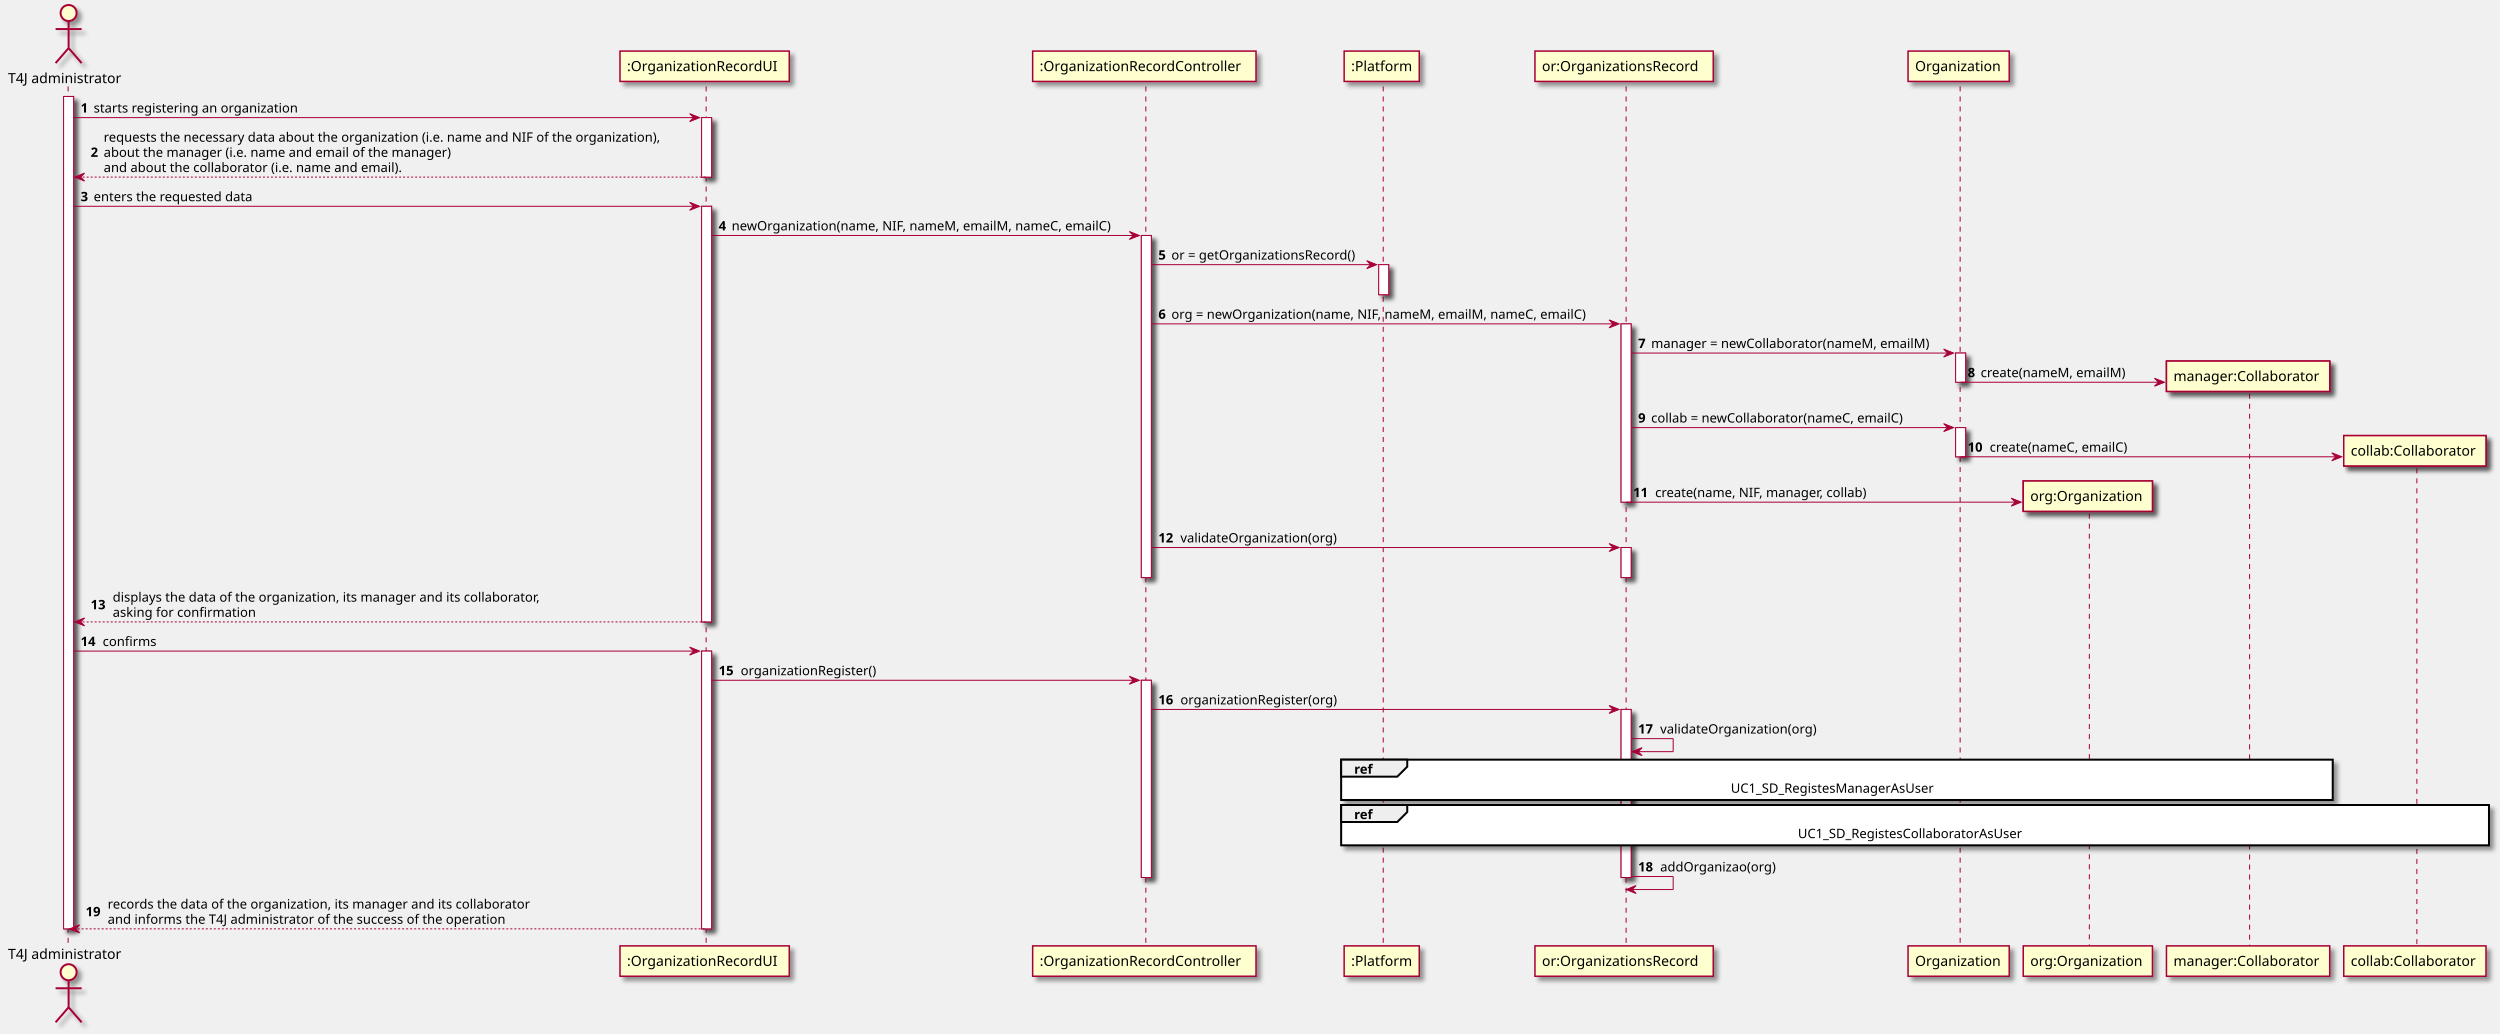
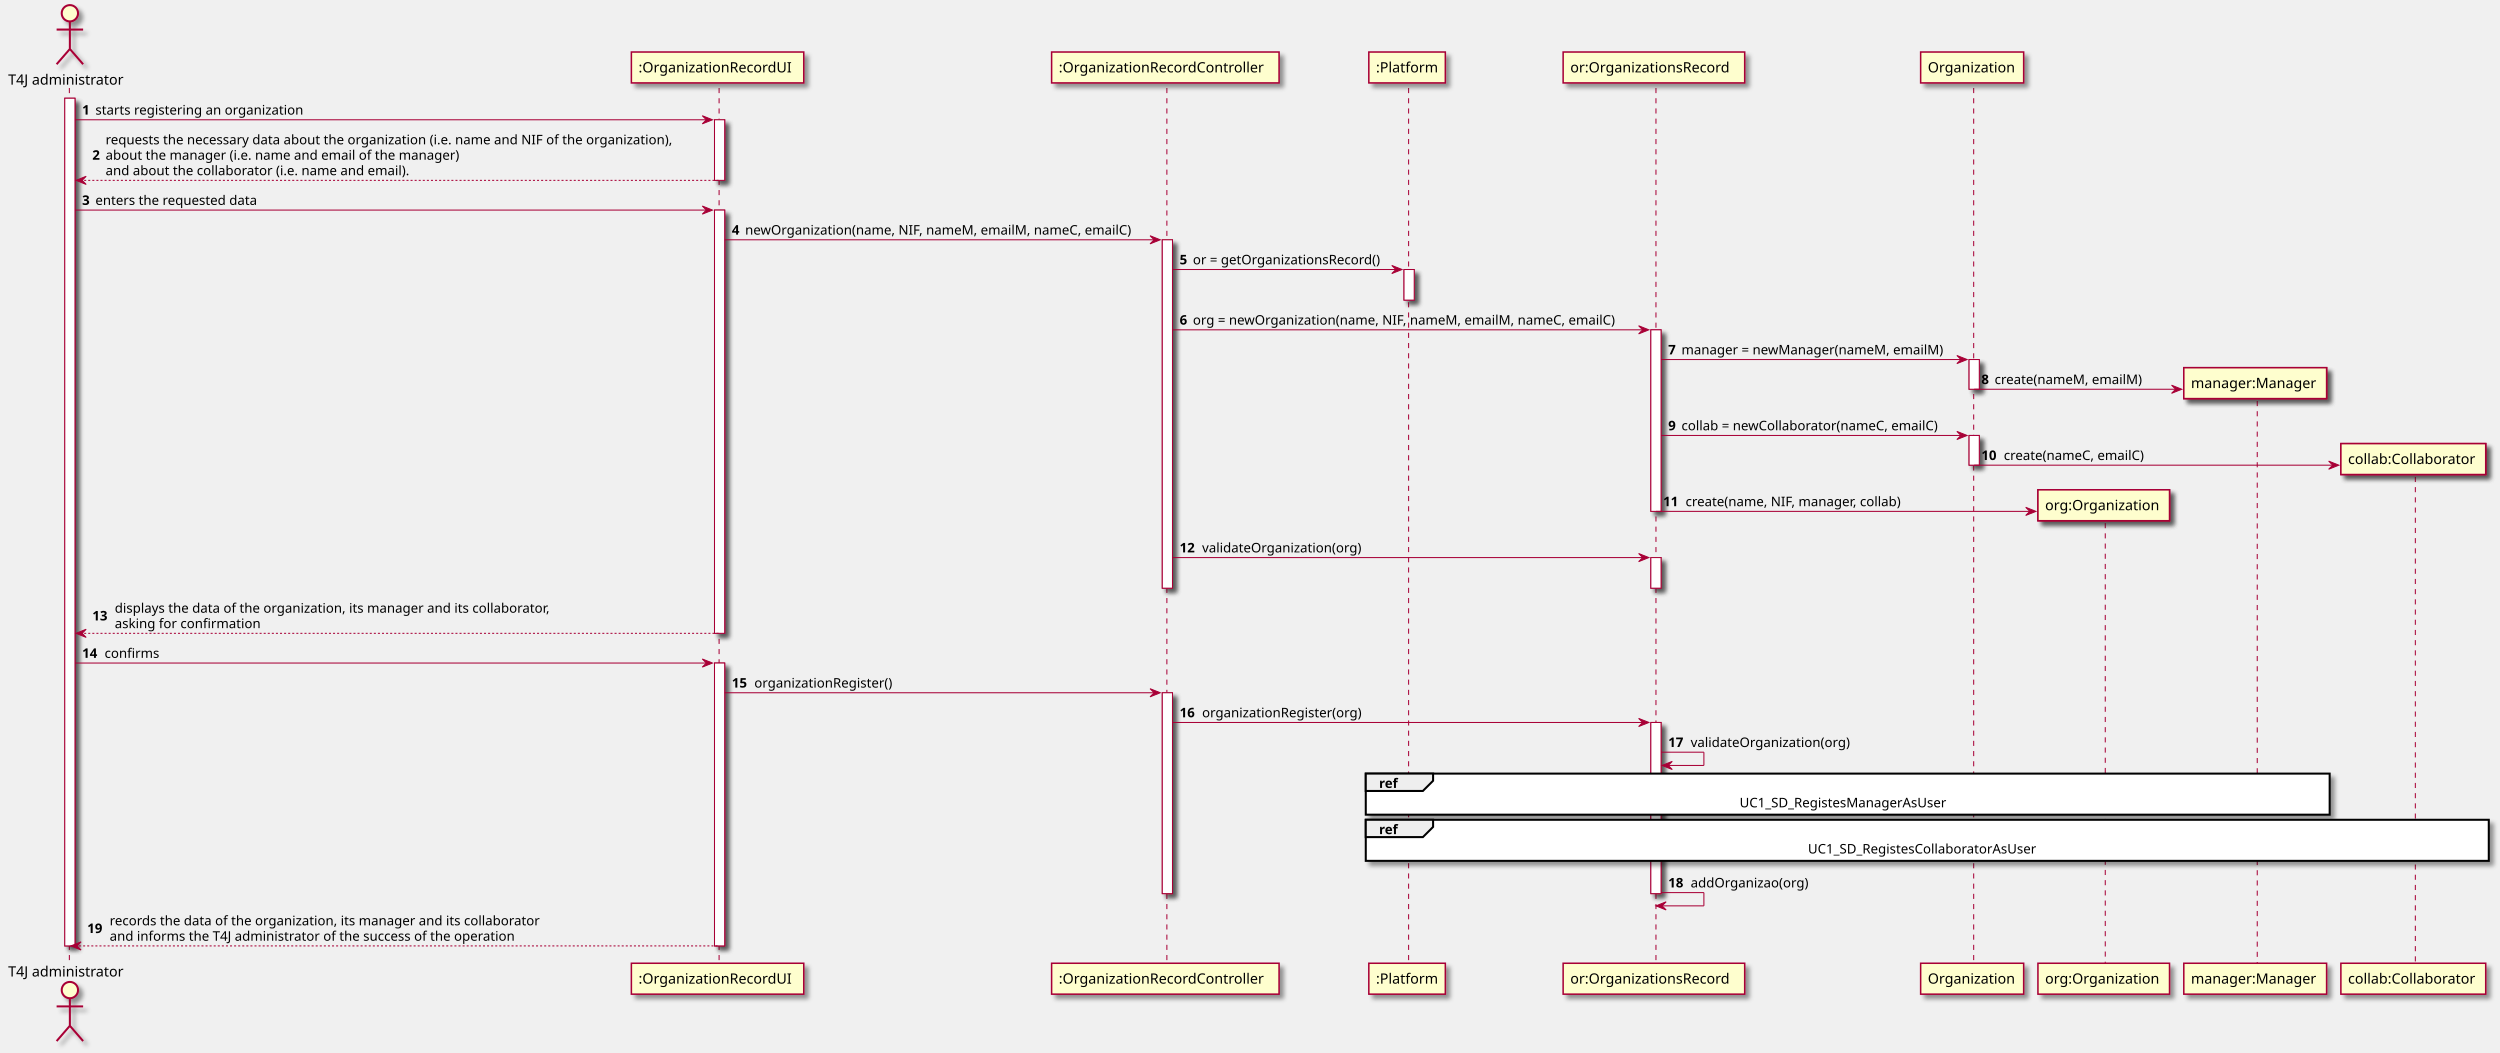
- <svg xmlns="http://www.w3.org/2000/svg" contentScriptType="application/ecmascript" contentStyleType="text/css" height="1032px" preserveAspectRatio="none" style="width:2496px;height:1032px;" version="1.1" viewBox="0 0 2496 1032" width="2496px" zoomAndPan="magnify">
+ <svg xmlns="http://www.w3.org/2000/svg" contentScriptType="application/ecmascript" contentStyleType="text/css" height="1032px" preserveAspectRatio="none" style="width:2451px;height:1032px;" version="1.1" viewBox="0 0 2451 1032" width="2451px" zoomAndPan="magnify">
  <defs>
-     <filter height="300%" id="fb423t2n746jo" width="300%" x="-1" y="-1">
+     <filter height="300%" id="fsrdq6xhl8074" width="300%" x="-1" y="-1">
      <feGaussianBlur result="blurOut" stdDeviation="2.0" />
      <feColorMatrix in="blurOut" result="blurOut2" type="matrix" values="0 0 0 0 0 0 0 0 0 0 0 0 0 0 0 0 0 0 .4 0" />
      <feOffset dx="4.0" dy="4.0" in="blurOut2" result="blurOut3" />
      <feBlend in="SourceGraphic" in2="blurOut3" mode="normal" />
    </filter>
  </defs>
  <g>
-     <rect fill="#FFFFFF" filter="url(#fb423t2n746jo)" height="831.078" style="stroke: #A80036; stroke-width: 1.0;" width="10" x="63.5" y="96.297" />
-     <rect fill="#FFFFFF" filter="url(#fb423t2n746jo)" height="59.398" style="stroke: #A80036; stroke-width: 1.0;" width="10" x="700.5" y="117.43" />
-     <rect fill="#FFFFFF" filter="url(#fb423t2n746jo)" height="414.953" style="stroke: #A80036; stroke-width: 1.0;" width="10" x="700.5" y="205.961" />
-     <rect fill="#FFFFFF" filter="url(#fb423t2n746jo)" height="277.328" style="stroke: #A80036; stroke-width: 1.0;" width="10" x="700.5" y="650.047" />
-     <rect fill="#FFFFFF" filter="url(#fb423t2n746jo)" height="341.555" style="stroke: #A80036; stroke-width: 1.0;" width="10" x="1139.5" y="235.094" />
-     <rect fill="#FFFFFF" filter="url(#fb423t2n746jo)" height="196.93" style="stroke: #A80036; stroke-width: 1.0;" width="10" x="1139.5" y="679.18" />
-     <rect fill="#FFFFFF" filter="url(#fb423t2n746jo)" height="30" style="stroke: #A80036; stroke-width: 1.0;" width="10" x="1376.5" y="264.227" />
-     <rect fill="#FFFFFF" filter="url(#fb423t2n746jo)" height="177.992" style="stroke: #A80036; stroke-width: 1.0;" width="10" x="1618.5" y="323.359" />
-     <rect fill="#FFFFFF" filter="url(#fb423t2n746jo)" height="30" style="stroke: #A80036; stroke-width: 1.0;" width="10" x="1618.5" y="546.648" />
-     <rect fill="#FFFFFF" filter="url(#fb423t2n746jo)" height="167.797" style="stroke: #A80036; stroke-width: 1.0;" width="10" x="1618.5" y="708.312" />
-     <rect fill="#FFFFFF" filter="url(#fb423t2n746jo)" height="29.133" style="stroke: #A80036; stroke-width: 1.0;" width="10" x="1952.5" y="352.492" />
-     <rect fill="#FFFFFF" filter="url(#fb423t2n746jo)" height="29.133" style="stroke: #A80036; stroke-width: 1.0;" width="10" x="1952.5" y="426.922" />
-     <rect fill="#FEFECE" filter="url(#fb423t2n746jo)" height="30.297" style="stroke: #A80036; stroke-width: 1.5;" width="163" x="2163" y="360.492" />
-     <text fill="#000000" font-family="sans-serif" font-size="14" lengthAdjust="spacingAndGlyphs" textLength="149" x="2170" y="380.487">manager:Collaborator</text>
-     <rect fill="#FEFECE" filter="url(#fb423t2n746jo)" height="30.297" style="stroke: #A80036; stroke-width: 1.5;" width="142" x="2340" y="434.922" />
-     <text fill="#000000" font-family="sans-serif" font-size="14" lengthAdjust="spacingAndGlyphs" textLength="128" x="2347" y="454.917">collab:Collaborator</text>
-     <rect fill="#FEFECE" filter="url(#fb423t2n746jo)" height="30.297" style="stroke: #A80036; stroke-width: 1.5;" width="129" x="2020" y="480.219" />
-     <text fill="#000000" font-family="sans-serif" font-size="14" lengthAdjust="spacingAndGlyphs" textLength="115" x="2027" y="500.214">org:Organization</text>
+     <rect fill="#FFFFFF" filter="url(#fsrdq6xhl8074)" height="831.078" style="stroke: #A80036; stroke-width: 1.0;" width="10" x="63.5" y="96.297" />
+     <rect fill="#FFFFFF" filter="url(#fsrdq6xhl8074)" height="59.398" style="stroke: #A80036; stroke-width: 1.0;" width="10" x="700.5" y="117.43" />
+     <rect fill="#FFFFFF" filter="url(#fsrdq6xhl8074)" height="414.953" style="stroke: #A80036; stroke-width: 1.0;" width="10" x="700.5" y="205.961" />
+     <rect fill="#FFFFFF" filter="url(#fsrdq6xhl8074)" height="277.328" style="stroke: #A80036; stroke-width: 1.0;" width="10" x="700.5" y="650.047" />
+     <rect fill="#FFFFFF" filter="url(#fsrdq6xhl8074)" height="341.555" style="stroke: #A80036; stroke-width: 1.0;" width="10" x="1139.5" y="235.094" />
+     <rect fill="#FFFFFF" filter="url(#fsrdq6xhl8074)" height="196.93" style="stroke: #A80036; stroke-width: 1.0;" width="10" x="1139.5" y="679.18" />
+     <rect fill="#FFFFFF" filter="url(#fsrdq6xhl8074)" height="30" style="stroke: #A80036; stroke-width: 1.0;" width="10" x="1376.5" y="264.227" />
+     <rect fill="#FFFFFF" filter="url(#fsrdq6xhl8074)" height="177.992" style="stroke: #A80036; stroke-width: 1.0;" width="10" x="1618.5" y="323.359" />
+     <rect fill="#FFFFFF" filter="url(#fsrdq6xhl8074)" height="30" style="stroke: #A80036; stroke-width: 1.0;" width="10" x="1618.5" y="546.648" />
+     <rect fill="#FFFFFF" filter="url(#fsrdq6xhl8074)" height="167.797" style="stroke: #A80036; stroke-width: 1.0;" width="10" x="1618.5" y="708.312" />
+     <rect fill="#FFFFFF" filter="url(#fsrdq6xhl8074)" height="29.133" style="stroke: #A80036; stroke-width: 1.0;" width="10" x="1930.5" y="352.492" />
+     <rect fill="#FFFFFF" filter="url(#fsrdq6xhl8074)" height="29.133" style="stroke: #A80036; stroke-width: 1.0;" width="10" x="1930.5" y="426.922" />
+     <rect fill="#FEFECE" filter="url(#fsrdq6xhl8074)" height="30.297" style="stroke: #A80036; stroke-width: 1.5;" width="140" x="2141" y="360.492" />
+     <text fill="#000000" font-family="sans-serif" font-size="14" lengthAdjust="spacingAndGlyphs" textLength="126" x="2148" y="380.487">manager:Manager</text>
+     <rect fill="#FEFECE" filter="url(#fsrdq6xhl8074)" height="30.297" style="stroke: #A80036; stroke-width: 1.5;" width="142" x="2295" y="434.922" />
+     <text fill="#000000" font-family="sans-serif" font-size="14" lengthAdjust="spacingAndGlyphs" textLength="128" x="2302" y="454.917">collab:Collaborator</text>
+     <rect fill="#FEFECE" filter="url(#fsrdq6xhl8074)" height="30.297" style="stroke: #A80036; stroke-width: 1.5;" width="129" x="1998" y="480.219" />
+     <text fill="#000000" font-family="sans-serif" font-size="14" lengthAdjust="spacingAndGlyphs" textLength="115" x="2005" y="500.214">org:Organization</text>
    <line style="stroke: #A80036; stroke-width: 1.0; stroke-dasharray: 5.0,5.0;" x1="68" x2="68" y1="86.297" y2="945.375" />
    <line style="stroke: #A80036; stroke-width: 1.0; stroke-dasharray: 5.0,5.0;" x1="705" x2="705" y1="86.297" y2="945.375" />
    <line style="stroke: #A80036; stroke-width: 1.0; stroke-dasharray: 5.0,5.0;" x1="1144" x2="1144" y1="86.297" y2="945.375" />
    <line style="stroke: #A80036; stroke-width: 1.0; stroke-dasharray: 5.0,5.0;" x1="1381" x2="1381" y1="86.297" y2="945.375" />
    <line style="stroke: #A80036; stroke-width: 1.0; stroke-dasharray: 5.0,5.0;" x1="1623.5" x2="1623.5" y1="86.297" y2="945.375" />
-     <line style="stroke: #A80036; stroke-width: 1.0; stroke-dasharray: 5.0,5.0;" x1="1957" x2="1957" y1="86.297" y2="945.375" />
-     <line style="stroke: #A80036; stroke-width: 1.0; stroke-dasharray: 5.0,5.0;" x1="2086" x2="2086" y1="512.867" y2="945.375" />
-     <line style="stroke: #A80036; stroke-width: 1.0; stroke-dasharray: 5.0,5.0;" x1="2246" x2="2246" y1="393.141" y2="945.375" />
-     <line style="stroke: #A80036; stroke-width: 1.0; stroke-dasharray: 5.0,5.0;" x1="2413" x2="2413" y1="467.57" y2="945.375" />
+     <line style="stroke: #A80036; stroke-width: 1.0; stroke-dasharray: 5.0,5.0;" x1="1935" x2="1935" y1="86.297" y2="945.375" />
+     <line style="stroke: #A80036; stroke-width: 1.0; stroke-dasharray: 5.0,5.0;" x1="2064" x2="2064" y1="512.867" y2="945.375" />
+     <line style="stroke: #A80036; stroke-width: 1.0; stroke-dasharray: 5.0,5.0;" x1="2213" x2="2213" y1="393.141" y2="945.375" />
+     <line style="stroke: #A80036; stroke-width: 1.0; stroke-dasharray: 5.0,5.0;" x1="2368" x2="2368" y1="467.57" y2="945.375" />
    <text fill="#000000" font-family="sans-serif" font-size="14" lengthAdjust="spacingAndGlyphs" textLength="115" x="8" y="82.995">T4J administrator</text>
-     <ellipse cx="68.5" cy="13" fill="#FEFECE" filter="url(#fb423t2n746jo)" rx="8" ry="8" style="stroke: #A80036; stroke-width: 2.0;" />
-     <path d="M68.5,21 L68.5,48 M55.5,29 L81.5,29 M68.5,48 L55.5,63 M68.5,48 L81.5,63 " fill="none" filter="url(#fb423t2n746jo)" style="stroke: #A80036; stroke-width: 2.0;" />
+     <ellipse cx="68.5" cy="13" fill="#FEFECE" filter="url(#fsrdq6xhl8074)" rx="8" ry="8" style="stroke: #A80036; stroke-width: 2.0;" />
+     <path d="M68.5,21 L68.5,48 M55.5,29 L81.5,29 M68.5,48 L55.5,63 M68.5,48 L81.5,63 " fill="none" filter="url(#fsrdq6xhl8074)" style="stroke: #A80036; stroke-width: 2.0;" />
    <text fill="#000000" font-family="sans-serif" font-size="14" lengthAdjust="spacingAndGlyphs" textLength="115" x="8" y="957.37">T4J administrator</text>
-     <ellipse cx="68.5" cy="970.672" fill="#FEFECE" filter="url(#fb423t2n746jo)" rx="8" ry="8" style="stroke: #A80036; stroke-width: 2.0;" />
-     <path d="M68.5,978.672 L68.5,1005.672 M55.5,986.672 L81.5,986.672 M68.5,1005.672 L55.5,1020.672 M68.5,1005.672 L81.5,1020.672 " fill="none" filter="url(#fb423t2n746jo)" style="stroke: #A80036; stroke-width: 2.0;" />
-     <rect fill="#FEFECE" filter="url(#fb423t2n746jo)" height="30.297" style="stroke: #A80036; stroke-width: 1.5;" width="169" x="619" y="51" />
+     <ellipse cx="68.5" cy="970.672" fill="#FEFECE" filter="url(#fsrdq6xhl8074)" rx="8" ry="8" style="stroke: #A80036; stroke-width: 2.0;" />
+     <path d="M68.5,978.672 L68.5,1005.672 M55.5,986.672 L81.5,986.672 M68.5,1005.672 L55.5,1020.672 M68.5,1005.672 L81.5,1020.672 " fill="none" filter="url(#fsrdq6xhl8074)" style="stroke: #A80036; stroke-width: 2.0;" />
+     <rect fill="#FEFECE" filter="url(#fsrdq6xhl8074)" height="30.297" style="stroke: #A80036; stroke-width: 1.5;" width="169" x="619" y="51" />
    <text fill="#000000" font-family="sans-serif" font-size="14" lengthAdjust="spacingAndGlyphs" textLength="155" x="626" y="70.995">:OrganizationRecordUI</text>
-     <rect fill="#FEFECE" filter="url(#fb423t2n746jo)" height="30.297" style="stroke: #A80036; stroke-width: 1.5;" width="169" x="619" y="944.375" />
+     <rect fill="#FEFECE" filter="url(#fsrdq6xhl8074)" height="30.297" style="stroke: #A80036; stroke-width: 1.5;" width="169" x="619" y="944.375" />
    <text fill="#000000" font-family="sans-serif" font-size="14" lengthAdjust="spacingAndGlyphs" textLength="155" x="626" y="964.37">:OrganizationRecordUI</text>
-     <rect fill="#FEFECE" filter="url(#fb423t2n746jo)" height="30.297" style="stroke: #A80036; stroke-width: 1.5;" width="223" x="1031" y="51" />
+     <rect fill="#FEFECE" filter="url(#fsrdq6xhl8074)" height="30.297" style="stroke: #A80036; stroke-width: 1.5;" width="223" x="1031" y="51" />
    <text fill="#000000" font-family="sans-serif" font-size="14" lengthAdjust="spacingAndGlyphs" textLength="209" x="1038" y="70.995">:OrganizationRecordController</text>
-     <rect fill="#FEFECE" filter="url(#fb423t2n746jo)" height="30.297" style="stroke: #A80036; stroke-width: 1.5;" width="223" x="1031" y="944.375" />
+     <rect fill="#FEFECE" filter="url(#fsrdq6xhl8074)" height="30.297" style="stroke: #A80036; stroke-width: 1.5;" width="223" x="1031" y="944.375" />
    <text fill="#000000" font-family="sans-serif" font-size="14" lengthAdjust="spacingAndGlyphs" textLength="209" x="1038" y="964.37">:OrganizationRecordController</text>
-     <rect fill="#FEFECE" filter="url(#fb423t2n746jo)" height="30.297" style="stroke: #A80036; stroke-width: 1.5;" width="75" x="1342" y="51" />
+     <rect fill="#FEFECE" filter="url(#fsrdq6xhl8074)" height="30.297" style="stroke: #A80036; stroke-width: 1.5;" width="75" x="1342" y="51" />
    <text fill="#000000" font-family="sans-serif" font-size="14" lengthAdjust="spacingAndGlyphs" textLength="61" x="1349" y="70.995">:Platform</text>
-     <rect fill="#FEFECE" filter="url(#fb423t2n746jo)" height="30.297" style="stroke: #A80036; stroke-width: 1.5;" width="75" x="1342" y="944.375" />
+     <rect fill="#FEFECE" filter="url(#fsrdq6xhl8074)" height="30.297" style="stroke: #A80036; stroke-width: 1.5;" width="75" x="1342" y="944.375" />
    <text fill="#000000" font-family="sans-serif" font-size="14" lengthAdjust="spacingAndGlyphs" textLength="61" x="1349" y="964.37">:Platform</text>
-     <rect fill="#FEFECE" filter="url(#fb423t2n746jo)" height="30.297" style="stroke: #A80036; stroke-width: 1.5;" width="178" x="1532.5" y="51" />
+     <rect fill="#FEFECE" filter="url(#fsrdq6xhl8074)" height="30.297" style="stroke: #A80036; stroke-width: 1.5;" width="178" x="1532.5" y="51" />
    <text fill="#000000" font-family="sans-serif" font-size="14" lengthAdjust="spacingAndGlyphs" textLength="164" x="1539.5" y="70.995">or:OrganizationsRecord</text>
-     <rect fill="#FEFECE" filter="url(#fb423t2n746jo)" height="30.297" style="stroke: #A80036; stroke-width: 1.5;" width="178" x="1532.5" y="944.375" />
+     <rect fill="#FEFECE" filter="url(#fsrdq6xhl8074)" height="30.297" style="stroke: #A80036; stroke-width: 1.5;" width="178" x="1532.5" y="944.375" />
    <text fill="#000000" font-family="sans-serif" font-size="14" lengthAdjust="spacingAndGlyphs" textLength="164" x="1539.5" y="964.37">or:OrganizationsRecord</text>
-     <rect fill="#FEFECE" filter="url(#fb423t2n746jo)" height="30.297" style="stroke: #A80036; stroke-width: 1.5;" width="101" x="1905" y="51" />
-     <text fill="#000000" font-family="sans-serif" font-size="14" lengthAdjust="spacingAndGlyphs" textLength="87" x="1912" y="70.995">Organization</text>
-     <rect fill="#FEFECE" filter="url(#fb423t2n746jo)" height="30.297" style="stroke: #A80036; stroke-width: 1.5;" width="101" x="1905" y="944.375" />
-     <text fill="#000000" font-family="sans-serif" font-size="14" lengthAdjust="spacingAndGlyphs" textLength="87" x="1912" y="964.37">Organization</text>
-     <rect fill="#FEFECE" filter="url(#fb423t2n746jo)" height="30.297" style="stroke: #A80036; stroke-width: 1.5;" width="129" x="2020" y="944.375" />
-     <text fill="#000000" font-family="sans-serif" font-size="14" lengthAdjust="spacingAndGlyphs" textLength="115" x="2027" y="964.37">org:Organization</text>
-     <rect fill="#FEFECE" filter="url(#fb423t2n746jo)" height="30.297" style="stroke: #A80036; stroke-width: 1.5;" width="163" x="2163" y="944.375" />
-     <text fill="#000000" font-family="sans-serif" font-size="14" lengthAdjust="spacingAndGlyphs" textLength="149" x="2170" y="964.37">manager:Collaborator</text>
-     <rect fill="#FEFECE" filter="url(#fb423t2n746jo)" height="30.297" style="stroke: #A80036; stroke-width: 1.5;" width="142" x="2340" y="944.375" />
-     <text fill="#000000" font-family="sans-serif" font-size="14" lengthAdjust="spacingAndGlyphs" textLength="128" x="2347" y="964.37">collab:Collaborator</text>
-     <rect fill="#FFFFFF" filter="url(#fb423t2n746jo)" height="831.078" style="stroke: #A80036; stroke-width: 1.0;" width="10" x="63.5" y="96.297" />
-     <rect fill="#FFFFFF" filter="url(#fb423t2n746jo)" height="59.398" style="stroke: #A80036; stroke-width: 1.0;" width="10" x="700.5" y="117.43" />
-     <rect fill="#FFFFFF" filter="url(#fb423t2n746jo)" height="414.953" style="stroke: #A80036; stroke-width: 1.0;" width="10" x="700.5" y="205.961" />
-     <rect fill="#FFFFFF" filter="url(#fb423t2n746jo)" height="277.328" style="stroke: #A80036; stroke-width: 1.0;" width="10" x="700.5" y="650.047" />
-     <rect fill="#FFFFFF" filter="url(#fb423t2n746jo)" height="341.555" style="stroke: #A80036; stroke-width: 1.0;" width="10" x="1139.5" y="235.094" />
-     <rect fill="#FFFFFF" filter="url(#fb423t2n746jo)" height="196.93" style="stroke: #A80036; stroke-width: 1.0;" width="10" x="1139.5" y="679.18" />
-     <rect fill="#FFFFFF" filter="url(#fb423t2n746jo)" height="30" style="stroke: #A80036; stroke-width: 1.0;" width="10" x="1376.5" y="264.227" />
-     <rect fill="#FFFFFF" filter="url(#fb423t2n746jo)" height="177.992" style="stroke: #A80036; stroke-width: 1.0;" width="10" x="1618.5" y="323.359" />
-     <rect fill="#FFFFFF" filter="url(#fb423t2n746jo)" height="30" style="stroke: #A80036; stroke-width: 1.0;" width="10" x="1618.5" y="546.648" />
-     <rect fill="#FFFFFF" filter="url(#fb423t2n746jo)" height="167.797" style="stroke: #A80036; stroke-width: 1.0;" width="10" x="1618.5" y="708.312" />
-     <rect fill="#FFFFFF" filter="url(#fb423t2n746jo)" height="29.133" style="stroke: #A80036; stroke-width: 1.0;" width="10" x="1952.5" y="352.492" />
-     <rect fill="#FFFFFF" filter="url(#fb423t2n746jo)" height="29.133" style="stroke: #A80036; stroke-width: 1.0;" width="10" x="1952.5" y="426.922" />
+     <rect fill="#FEFECE" filter="url(#fsrdq6xhl8074)" height="30.297" style="stroke: #A80036; stroke-width: 1.5;" width="101" x="1883" y="51" />
+     <text fill="#000000" font-family="sans-serif" font-size="14" lengthAdjust="spacingAndGlyphs" textLength="87" x="1890" y="70.995">Organization</text>
+     <rect fill="#FEFECE" filter="url(#fsrdq6xhl8074)" height="30.297" style="stroke: #A80036; stroke-width: 1.5;" width="101" x="1883" y="944.375" />
+     <text fill="#000000" font-family="sans-serif" font-size="14" lengthAdjust="spacingAndGlyphs" textLength="87" x="1890" y="964.37">Organization</text>
+     <rect fill="#FEFECE" filter="url(#fsrdq6xhl8074)" height="30.297" style="stroke: #A80036; stroke-width: 1.5;" width="129" x="1998" y="944.375" />
+     <text fill="#000000" font-family="sans-serif" font-size="14" lengthAdjust="spacingAndGlyphs" textLength="115" x="2005" y="964.37">org:Organization</text>
+     <rect fill="#FEFECE" filter="url(#fsrdq6xhl8074)" height="30.297" style="stroke: #A80036; stroke-width: 1.5;" width="140" x="2141" y="944.375" />
+     <text fill="#000000" font-family="sans-serif" font-size="14" lengthAdjust="spacingAndGlyphs" textLength="126" x="2148" y="964.37">manager:Manager</text>
+     <rect fill="#FEFECE" filter="url(#fsrdq6xhl8074)" height="30.297" style="stroke: #A80036; stroke-width: 1.5;" width="142" x="2295" y="944.375" />
+     <text fill="#000000" font-family="sans-serif" font-size="14" lengthAdjust="spacingAndGlyphs" textLength="128" x="2302" y="964.37">collab:Collaborator</text>
+     <rect fill="#FFFFFF" filter="url(#fsrdq6xhl8074)" height="831.078" style="stroke: #A80036; stroke-width: 1.0;" width="10" x="63.5" y="96.297" />
+     <rect fill="#FFFFFF" filter="url(#fsrdq6xhl8074)" height="59.398" style="stroke: #A80036; stroke-width: 1.0;" width="10" x="700.5" y="117.43" />
+     <rect fill="#FFFFFF" filter="url(#fsrdq6xhl8074)" height="414.953" style="stroke: #A80036; stroke-width: 1.0;" width="10" x="700.5" y="205.961" />
+     <rect fill="#FFFFFF" filter="url(#fsrdq6xhl8074)" height="277.328" style="stroke: #A80036; stroke-width: 1.0;" width="10" x="700.5" y="650.047" />
+     <rect fill="#FFFFFF" filter="url(#fsrdq6xhl8074)" height="341.555" style="stroke: #A80036; stroke-width: 1.0;" width="10" x="1139.5" y="235.094" />
+     <rect fill="#FFFFFF" filter="url(#fsrdq6xhl8074)" height="196.93" style="stroke: #A80036; stroke-width: 1.0;" width="10" x="1139.5" y="679.18" />
+     <rect fill="#FFFFFF" filter="url(#fsrdq6xhl8074)" height="30" style="stroke: #A80036; stroke-width: 1.0;" width="10" x="1376.5" y="264.227" />
+     <rect fill="#FFFFFF" filter="url(#fsrdq6xhl8074)" height="177.992" style="stroke: #A80036; stroke-width: 1.0;" width="10" x="1618.5" y="323.359" />
+     <rect fill="#FFFFFF" filter="url(#fsrdq6xhl8074)" height="30" style="stroke: #A80036; stroke-width: 1.0;" width="10" x="1618.5" y="546.648" />
+     <rect fill="#FFFFFF" filter="url(#fsrdq6xhl8074)" height="167.797" style="stroke: #A80036; stroke-width: 1.0;" width="10" x="1618.5" y="708.312" />
+     <rect fill="#FFFFFF" filter="url(#fsrdq6xhl8074)" height="29.133" style="stroke: #A80036; stroke-width: 1.0;" width="10" x="1930.5" y="352.492" />
+     <rect fill="#FFFFFF" filter="url(#fsrdq6xhl8074)" height="29.133" style="stroke: #A80036; stroke-width: 1.0;" width="10" x="1930.5" y="426.922" />
    <polygon fill="#A80036" points="688.5,113.43,698.5,117.43,688.5,121.43,692.5,117.43" style="stroke: #A80036; stroke-width: 1.0;" />
    <line style="stroke: #A80036; stroke-width: 1.0;" x1="73.5" x2="694.5" y1="117.43" y2="117.43" />
    <text fill="#000000" font-family="sans-serif" font-size="13" font-weight="bold" lengthAdjust="spacingAndGlyphs" textLength="9" x="80.5" y="112.364">1</text>
    <text fill="#000000" font-family="sans-serif" font-size="13" lengthAdjust="spacingAndGlyphs" textLength="212" x="93.5" y="112.364">starts registering an organization</text>
    <polygon fill="#A80036" points="84.5,172.828,74.5,176.828,84.5,180.828,80.5,176.828" style="stroke: #A80036; stroke-width: 1.0;" />
    <line style="stroke: #A80036; stroke-width: 1.0; stroke-dasharray: 2.0,2.0;" x1="78.5" x2="704.5" y1="176.828" y2="176.828" />
    <text fill="#000000" font-family="sans-serif" font-size="13" font-weight="bold" lengthAdjust="spacingAndGlyphs" textLength="9" x="90.5" y="156.629">2</text>
    <text fill="#000000" font-family="sans-serif" font-size="13" lengthAdjust="spacingAndGlyphs" textLength="586" x="103.5" y="141.497">requests the necessary data about the organization (i.e. name and NIF of the organization),</text>
    <text fill="#000000" font-family="sans-serif" font-size="13" lengthAdjust="spacingAndGlyphs" textLength="368" x="103.5" y="156.629">about the manager (i.e. name and email of the manager)</text>
    <text fill="#000000" font-family="sans-serif" font-size="13" lengthAdjust="spacingAndGlyphs" textLength="315" x="103.5" y="171.762">and about the collaborator (i.e. name and email).</text>
    <polygon fill="#A80036" points="688.5,201.961,698.5,205.961,688.5,209.961,692.5,205.961" style="stroke: #A80036; stroke-width: 1.0;" />
    <line style="stroke: #A80036; stroke-width: 1.0;" x1="73.5" x2="694.5" y1="205.961" y2="205.961" />
    <text fill="#000000" font-family="sans-serif" font-size="13" font-weight="bold" lengthAdjust="spacingAndGlyphs" textLength="9" x="80.5" y="200.895">3</text>
    <text fill="#000000" font-family="sans-serif" font-size="13" lengthAdjust="spacingAndGlyphs" textLength="168" x="93.5" y="200.895">enters the requested data</text>
    <polygon fill="#A80036" points="1127.5,231.094,1137.5,235.094,1127.5,239.094,1131.5,235.094" style="stroke: #A80036; stroke-width: 1.0;" />
    <line style="stroke: #A80036; stroke-width: 1.0;" x1="710.5" x2="1133.5" y1="235.094" y2="235.094" />
    <text fill="#000000" font-family="sans-serif" font-size="13" font-weight="bold" lengthAdjust="spacingAndGlyphs" textLength="9" x="717.5" y="230.028">4</text>
    <text fill="#000000" font-family="sans-serif" font-size="13" lengthAdjust="spacingAndGlyphs" textLength="397" x="730.5" y="230.028">newOrganization(name, NIF, nameM, emailM, nameC, emailC)</text>
    <polygon fill="#A80036" points="1364.5,260.227,1374.5,264.227,1364.5,268.227,1368.5,264.227" style="stroke: #A80036; stroke-width: 1.0;" />
    <line style="stroke: #A80036; stroke-width: 1.0;" x1="1149.5" x2="1370.5" y1="264.227" y2="264.227" />
    <text fill="#000000" font-family="sans-serif" font-size="13" font-weight="bold" lengthAdjust="spacingAndGlyphs" textLength="9" x="1156.5" y="259.161">5</text>
    <text fill="#000000" font-family="sans-serif" font-size="13" lengthAdjust="spacingAndGlyphs" textLength="195" x="1169.5" y="259.161">or = getOrganizationsRecord()</text>
    <polygon fill="#A80036" points="1606.5,319.359,1616.5,323.359,1606.5,327.359,1610.5,323.359" style="stroke: #A80036; stroke-width: 1.0;" />
    <line style="stroke: #A80036; stroke-width: 1.0;" x1="1149.5" x2="1612.5" y1="323.359" y2="323.359" />
    <text fill="#000000" font-family="sans-serif" font-size="13" font-weight="bold" lengthAdjust="spacingAndGlyphs" textLength="9" x="1156.5" y="318.293">6</text>
    <text fill="#000000" font-family="sans-serif" font-size="13" lengthAdjust="spacingAndGlyphs" textLength="437" x="1169.5" y="318.293">org = newOrganization(name, NIF, nameM, emailM, nameC, emailC)</text>
-     <polygon fill="#A80036" points="1940.5,348.492,1950.5,352.492,1940.5,356.492,1944.5,352.492" style="stroke: #A80036; stroke-width: 1.0;" />
-     <line style="stroke: #A80036; stroke-width: 1.0;" x1="1628.5" x2="1946.5" y1="352.492" y2="352.492" />
+     <polygon fill="#A80036" points="1918.5,348.492,1928.5,352.492,1918.5,356.492,1922.5,352.492" style="stroke: #A80036; stroke-width: 1.0;" />
+     <line style="stroke: #A80036; stroke-width: 1.0;" x1="1628.5" x2="1924.5" y1="352.492" y2="352.492" />
    <text fill="#000000" font-family="sans-serif" font-size="13" font-weight="bold" lengthAdjust="spacingAndGlyphs" textLength="9" x="1635.5" y="347.426">7</text>
-     <text fill="#000000" font-family="sans-serif" font-size="13" lengthAdjust="spacingAndGlyphs" textLength="292" x="1648.5" y="347.426">manager = newCollaborator(nameM, emailM)</text>
-     <polygon fill="#A80036" points="2151,377.625,2161,381.625,2151,385.625,2155,381.625" style="stroke: #A80036; stroke-width: 1.0;" />
-     <line style="stroke: #A80036; stroke-width: 1.0;" x1="1957.5" x2="2157" y1="381.625" y2="381.625" />
-     <text fill="#000000" font-family="sans-serif" font-size="13" font-weight="bold" lengthAdjust="spacingAndGlyphs" textLength="9" x="1964.5" y="376.559">8</text>
-     <text fill="#000000" font-family="sans-serif" font-size="13" lengthAdjust="spacingAndGlyphs" textLength="153" x="1977.5" y="376.559">create(nameM, emailM)</text>
-     <rect fill="#FEFECE" filter="url(#fb423t2n746jo)" height="30.297" style="stroke: #A80036; stroke-width: 1.5;" width="163" x="2163" y="360.492" />
-     <text fill="#000000" font-family="sans-serif" font-size="14" lengthAdjust="spacingAndGlyphs" textLength="149" x="2170" y="380.487">manager:Collaborator</text>
-     <polygon fill="#A80036" points="1940.5,422.922,1950.5,426.922,1940.5,430.922,1944.5,426.922" style="stroke: #A80036; stroke-width: 1.0;" />
-     <line style="stroke: #A80036; stroke-width: 1.0;" x1="1628.5" x2="1946.5" y1="426.922" y2="426.922" />
+     <text fill="#000000" font-family="sans-serif" font-size="13" lengthAdjust="spacingAndGlyphs" textLength="270" x="1648.5" y="347.426">manager = newManager(nameM, emailM)</text>
+     <polygon fill="#A80036" points="2129,377.625,2139,381.625,2129,385.625,2133,381.625" style="stroke: #A80036; stroke-width: 1.0;" />
+     <line style="stroke: #A80036; stroke-width: 1.0;" x1="1935.5" x2="2135" y1="381.625" y2="381.625" />
+     <text fill="#000000" font-family="sans-serif" font-size="13" font-weight="bold" lengthAdjust="spacingAndGlyphs" textLength="9" x="1942.5" y="376.559">8</text>
+     <text fill="#000000" font-family="sans-serif" font-size="13" lengthAdjust="spacingAndGlyphs" textLength="153" x="1955.5" y="376.559">create(nameM, emailM)</text>
+     <rect fill="#FEFECE" filter="url(#fsrdq6xhl8074)" height="30.297" style="stroke: #A80036; stroke-width: 1.5;" width="140" x="2141" y="360.492" />
+     <text fill="#000000" font-family="sans-serif" font-size="14" lengthAdjust="spacingAndGlyphs" textLength="126" x="2148" y="380.487">manager:Manager</text>
+     <polygon fill="#A80036" points="1918.5,422.922,1928.5,426.922,1918.5,430.922,1922.5,426.922" style="stroke: #A80036; stroke-width: 1.0;" />
+     <line style="stroke: #A80036; stroke-width: 1.0;" x1="1628.5" x2="1924.5" y1="426.922" y2="426.922" />
    <text fill="#000000" font-family="sans-serif" font-size="13" font-weight="bold" lengthAdjust="spacingAndGlyphs" textLength="9" x="1635.5" y="421.856">9</text>
    <text fill="#000000" font-family="sans-serif" font-size="13" lengthAdjust="spacingAndGlyphs" textLength="267" x="1648.5" y="421.856">collab = newCollaborator(nameC, emailC)</text>
-     <polygon fill="#A80036" points="2328,452.055,2338,456.055,2328,460.055,2332,456.055" style="stroke: #A80036; stroke-width: 1.0;" />
-     <line style="stroke: #A80036; stroke-width: 1.0;" x1="1957.5" x2="2334" y1="456.055" y2="456.055" />
-     <text fill="#000000" font-family="sans-serif" font-size="13" font-weight="bold" lengthAdjust="spacingAndGlyphs" textLength="18" x="1964.5" y="450.989">10</text>
-     <text fill="#000000" font-family="sans-serif" font-size="13" lengthAdjust="spacingAndGlyphs" textLength="149" x="1986.5" y="450.989">create(nameC, emailC)</text>
-     <rect fill="#FEFECE" filter="url(#fb423t2n746jo)" height="30.297" style="stroke: #A80036; stroke-width: 1.5;" width="142" x="2340" y="434.922" />
-     <text fill="#000000" font-family="sans-serif" font-size="14" lengthAdjust="spacingAndGlyphs" textLength="128" x="2347" y="454.917">collab:Collaborator</text>
-     <polygon fill="#A80036" points="2008,497.352,2018,501.352,2008,505.352,2012,501.352" style="stroke: #A80036; stroke-width: 1.0;" />
-     <line style="stroke: #A80036; stroke-width: 1.0;" x1="1623.5" x2="2014" y1="501.352" y2="501.352" />
+     <polygon fill="#A80036" points="2283,452.055,2293,456.055,2283,460.055,2287,456.055" style="stroke: #A80036; stroke-width: 1.0;" />
+     <line style="stroke: #A80036; stroke-width: 1.0;" x1="1935.5" x2="2289" y1="456.055" y2="456.055" />
+     <text fill="#000000" font-family="sans-serif" font-size="13" font-weight="bold" lengthAdjust="spacingAndGlyphs" textLength="18" x="1942.5" y="450.989">10</text>
+     <text fill="#000000" font-family="sans-serif" font-size="13" lengthAdjust="spacingAndGlyphs" textLength="149" x="1964.5" y="450.989">create(nameC, emailC)</text>
+     <rect fill="#FEFECE" filter="url(#fsrdq6xhl8074)" height="30.297" style="stroke: #A80036; stroke-width: 1.5;" width="142" x="2295" y="434.922" />
+     <text fill="#000000" font-family="sans-serif" font-size="14" lengthAdjust="spacingAndGlyphs" textLength="128" x="2302" y="454.917">collab:Collaborator</text>
+     <polygon fill="#A80036" points="1986,497.352,1996,501.352,1986,505.352,1990,501.352" style="stroke: #A80036; stroke-width: 1.0;" />
+     <line style="stroke: #A80036; stroke-width: 1.0;" x1="1623.5" x2="1992" y1="501.352" y2="501.352" />
    <text fill="#000000" font-family="sans-serif" font-size="13" font-weight="bold" lengthAdjust="spacingAndGlyphs" textLength="18" x="1630.5" y="496.286">11</text>
    <text fill="#000000" font-family="sans-serif" font-size="13" lengthAdjust="spacingAndGlyphs" textLength="227" x="1652.5" y="496.286">create(name, NIF, manager, collab)</text>
-     <rect fill="#FEFECE" filter="url(#fb423t2n746jo)" height="30.297" style="stroke: #A80036; stroke-width: 1.5;" width="129" x="2020" y="480.219" />
-     <text fill="#000000" font-family="sans-serif" font-size="14" lengthAdjust="spacingAndGlyphs" textLength="115" x="2027" y="500.214">org:Organization</text>
+     <rect fill="#FEFECE" filter="url(#fsrdq6xhl8074)" height="30.297" style="stroke: #A80036; stroke-width: 1.5;" width="129" x="1998" y="480.219" />
+     <text fill="#000000" font-family="sans-serif" font-size="14" lengthAdjust="spacingAndGlyphs" textLength="115" x="2005" y="500.214">org:Organization</text>
    <polygon fill="#A80036" points="1606.5,542.648,1616.5,546.648,1606.5,550.648,1610.5,546.648" style="stroke: #A80036; stroke-width: 1.0;" />
    <line style="stroke: #A80036; stroke-width: 1.0;" x1="1149.5" x2="1612.5" y1="546.648" y2="546.648" />
    <text fill="#000000" font-family="sans-serif" font-size="13" font-weight="bold" lengthAdjust="spacingAndGlyphs" textLength="18" x="1156.5" y="541.582">12</text>
    <text fill="#000000" font-family="sans-serif" font-size="13" lengthAdjust="spacingAndGlyphs" textLength="162" x="1178.5" y="541.582">validateOrganization(org)</text>
    <polygon fill="#A80036" points="84.5,616.914,74.5,620.914,84.5,624.914,80.5,620.914" style="stroke: #A80036; stroke-width: 1.0;" />
    <line style="stroke: #A80036; stroke-width: 1.0; stroke-dasharray: 2.0,2.0;" x1="78.5" x2="704.5" y1="620.914" y2="620.914" />
    <text fill="#000000" font-family="sans-serif" font-size="13" font-weight="bold" lengthAdjust="spacingAndGlyphs" textLength="18" x="90.5" y="608.282">13</text>
    <text fill="#000000" font-family="sans-serif" font-size="13" lengthAdjust="spacingAndGlyphs" textLength="449" x="112.5" y="600.715">displays the data of the organization, its manager and its collaborator,</text>
    <text fill="#000000" font-family="sans-serif" font-size="13" lengthAdjust="spacingAndGlyphs" textLength="146" x="112.5" y="615.848">asking for confirmation</text>
    <polygon fill="#A80036" points="688.5,646.047,698.5,650.047,688.5,654.047,692.5,650.047" style="stroke: #A80036; stroke-width: 1.0;" />
    <line style="stroke: #A80036; stroke-width: 1.0;" x1="73.5" x2="694.5" y1="650.047" y2="650.047" />
    <text fill="#000000" font-family="sans-serif" font-size="13" font-weight="bold" lengthAdjust="spacingAndGlyphs" textLength="18" x="80.5" y="644.981">14</text>
    <text fill="#000000" font-family="sans-serif" font-size="13" lengthAdjust="spacingAndGlyphs" textLength="55" x="102.5" y="644.981">confirms</text>
    <polygon fill="#A80036" points="1127.5,675.18,1137.5,679.18,1127.5,683.18,1131.5,679.18" style="stroke: #A80036; stroke-width: 1.0;" />
    <line style="stroke: #A80036; stroke-width: 1.0;" x1="710.5" x2="1133.5" y1="679.18" y2="679.18" />
    <text fill="#000000" font-family="sans-serif" font-size="13" font-weight="bold" lengthAdjust="spacingAndGlyphs" textLength="18" x="717.5" y="674.114">15</text>
    <text fill="#000000" font-family="sans-serif" font-size="13" lengthAdjust="spacingAndGlyphs" textLength="141" x="739.5" y="674.114">organizationRegister()</text>
    <polygon fill="#A80036" points="1606.5,704.312,1616.5,708.312,1606.5,712.312,1610.5,708.312" style="stroke: #A80036; stroke-width: 1.0;" />
    <line style="stroke: #A80036; stroke-width: 1.0;" x1="1149.5" x2="1612.5" y1="708.312" y2="708.312" />
    <text fill="#000000" font-family="sans-serif" font-size="13" font-weight="bold" lengthAdjust="spacingAndGlyphs" textLength="18" x="1156.5" y="703.247">16</text>
    <text fill="#000000" font-family="sans-serif" font-size="13" lengthAdjust="spacingAndGlyphs" textLength="162" x="1178.5" y="703.247">organizationRegister(org)</text>
    <line style="stroke: #A80036; stroke-width: 1.0;" x1="1628.5" x2="1670.5" y1="737.445" y2="737.445" />
    <line style="stroke: #A80036; stroke-width: 1.0;" x1="1670.5" x2="1670.5" y1="737.445" y2="750.445" />
    <line style="stroke: #A80036; stroke-width: 1.0;" x1="1629.5" x2="1670.5" y1="750.445" y2="750.445" />
    <polygon fill="#A80036" points="1639.5,746.445,1629.5,750.445,1639.5,754.445,1635.5,750.445" style="stroke: #A80036; stroke-width: 1.0;" />
    <text fill="#000000" font-family="sans-serif" font-size="13" font-weight="bold" lengthAdjust="spacingAndGlyphs" textLength="18" x="1635.5" y="732.379">17</text>
    <text fill="#000000" font-family="sans-serif" font-size="13" lengthAdjust="spacingAndGlyphs" textLength="162" x="1657.5" y="732.379">validateOrganization(org)</text>
-     <rect fill="#FFFFFF" filter="url(#fb423t2n746jo)" height="40.266" style="stroke: #000000; stroke-width: 2.0;" width="990" x="1339" y="758.445" />
+     <rect fill="#FFFFFF" filter="url(#fsrdq6xhl8074)" height="40.266" style="stroke: #000000; stroke-width: 2.0;" width="945" x="1339" y="758.445" />
    <polygon fill="#EEEEEE" points="1339,758.445,1405,758.445,1405,765.445,1395,775.445,1339,775.445,1339,758.445" style="stroke: #000000; stroke-width: 2.0;" />
    <text fill="#000000" font-family="sans-serif" font-size="13" font-weight="bold" lengthAdjust="spacingAndGlyphs" textLength="21" x="1352" y="772.512">ref</text>
-     <text fill="#000000" font-family="sans-serif" font-size="13" lengthAdjust="spacingAndGlyphs" textLength="216" x="1728" y="791.512">UC1_SD_RegistesManagerAsUser</text>
-     <rect fill="#FFFFFF" filter="url(#fb423t2n746jo)" height="40.266" style="stroke: #000000; stroke-width: 2.0;" width="1146" x="1339" y="803.711" />
+     <text fill="#000000" font-family="sans-serif" font-size="13" lengthAdjust="spacingAndGlyphs" textLength="216" x="1705.5" y="791.512">UC1_SD_RegistesManagerAsUser</text>
+     <rect fill="#FFFFFF" filter="url(#fsrdq6xhl8074)" height="40.266" style="stroke: #000000; stroke-width: 2.0;" width="1101" x="1339" y="803.711" />
    <polygon fill="#EEEEEE" points="1339,803.711,1405,803.711,1405,810.711,1395,820.711,1339,820.711,1339,803.711" style="stroke: #000000; stroke-width: 2.0;" />
    <text fill="#000000" font-family="sans-serif" font-size="13" font-weight="bold" lengthAdjust="spacingAndGlyphs" textLength="21" x="1352" y="817.778">ref</text>
-     <text fill="#000000" font-family="sans-serif" font-size="13" lengthAdjust="spacingAndGlyphs" textLength="238" x="1795" y="836.778">UC1_SD_RegistesCollaboratorAsUser</text>
+     <text fill="#000000" font-family="sans-serif" font-size="13" lengthAdjust="spacingAndGlyphs" textLength="238" x="1772.5" y="836.778">UC1_SD_RegistesCollaboratorAsUser</text>
    <line style="stroke: #A80036; stroke-width: 1.0;" x1="1628.5" x2="1670.5" y1="875.109" y2="875.109" />
    <line style="stroke: #A80036; stroke-width: 1.0;" x1="1670.5" x2="1670.5" y1="875.109" y2="888.109" />
    <line style="stroke: #A80036; stroke-width: 1.0;" x1="1623.5" x2="1670.5" y1="888.109" y2="888.109" />
    <polygon fill="#A80036" points="1633.5,884.109,1623.5,888.109,1633.5,892.109,1629.5,888.109" style="stroke: #A80036; stroke-width: 1.0;" />
    <text fill="#000000" font-family="sans-serif" font-size="13" font-weight="bold" lengthAdjust="spacingAndGlyphs" textLength="18" x="1635.5" y="870.043">18</text>
    <text fill="#000000" font-family="sans-serif" font-size="13" lengthAdjust="spacingAndGlyphs" textLength="120" x="1657.5" y="870.043">addOrganizao(org)</text>
    <polygon fill="#A80036" points="79.5,923.375,69.5,927.375,79.5,931.375,75.5,927.375" style="stroke: #A80036; stroke-width: 1.0;" />
    <line style="stroke: #A80036; stroke-width: 1.0; stroke-dasharray: 2.0,2.0;" x1="73.5" x2="704.5" y1="927.375" y2="927.375" />
    <text fill="#000000" font-family="sans-serif" font-size="13" font-weight="bold" lengthAdjust="spacingAndGlyphs" textLength="18" x="85.5" y="914.743">19</text>
    <text fill="#000000" font-family="sans-serif" font-size="13" lengthAdjust="spacingAndGlyphs" textLength="442" x="107.5" y="907.176">records the data of the organization, its manager and its collaborator</text>
    <text fill="#000000" font-family="sans-serif" font-size="13" lengthAdjust="spacingAndGlyphs" textLength="415" x="107.5" y="922.309">and informs the T4J administrator of the success of the operation</text>
  </g>
</svg>
